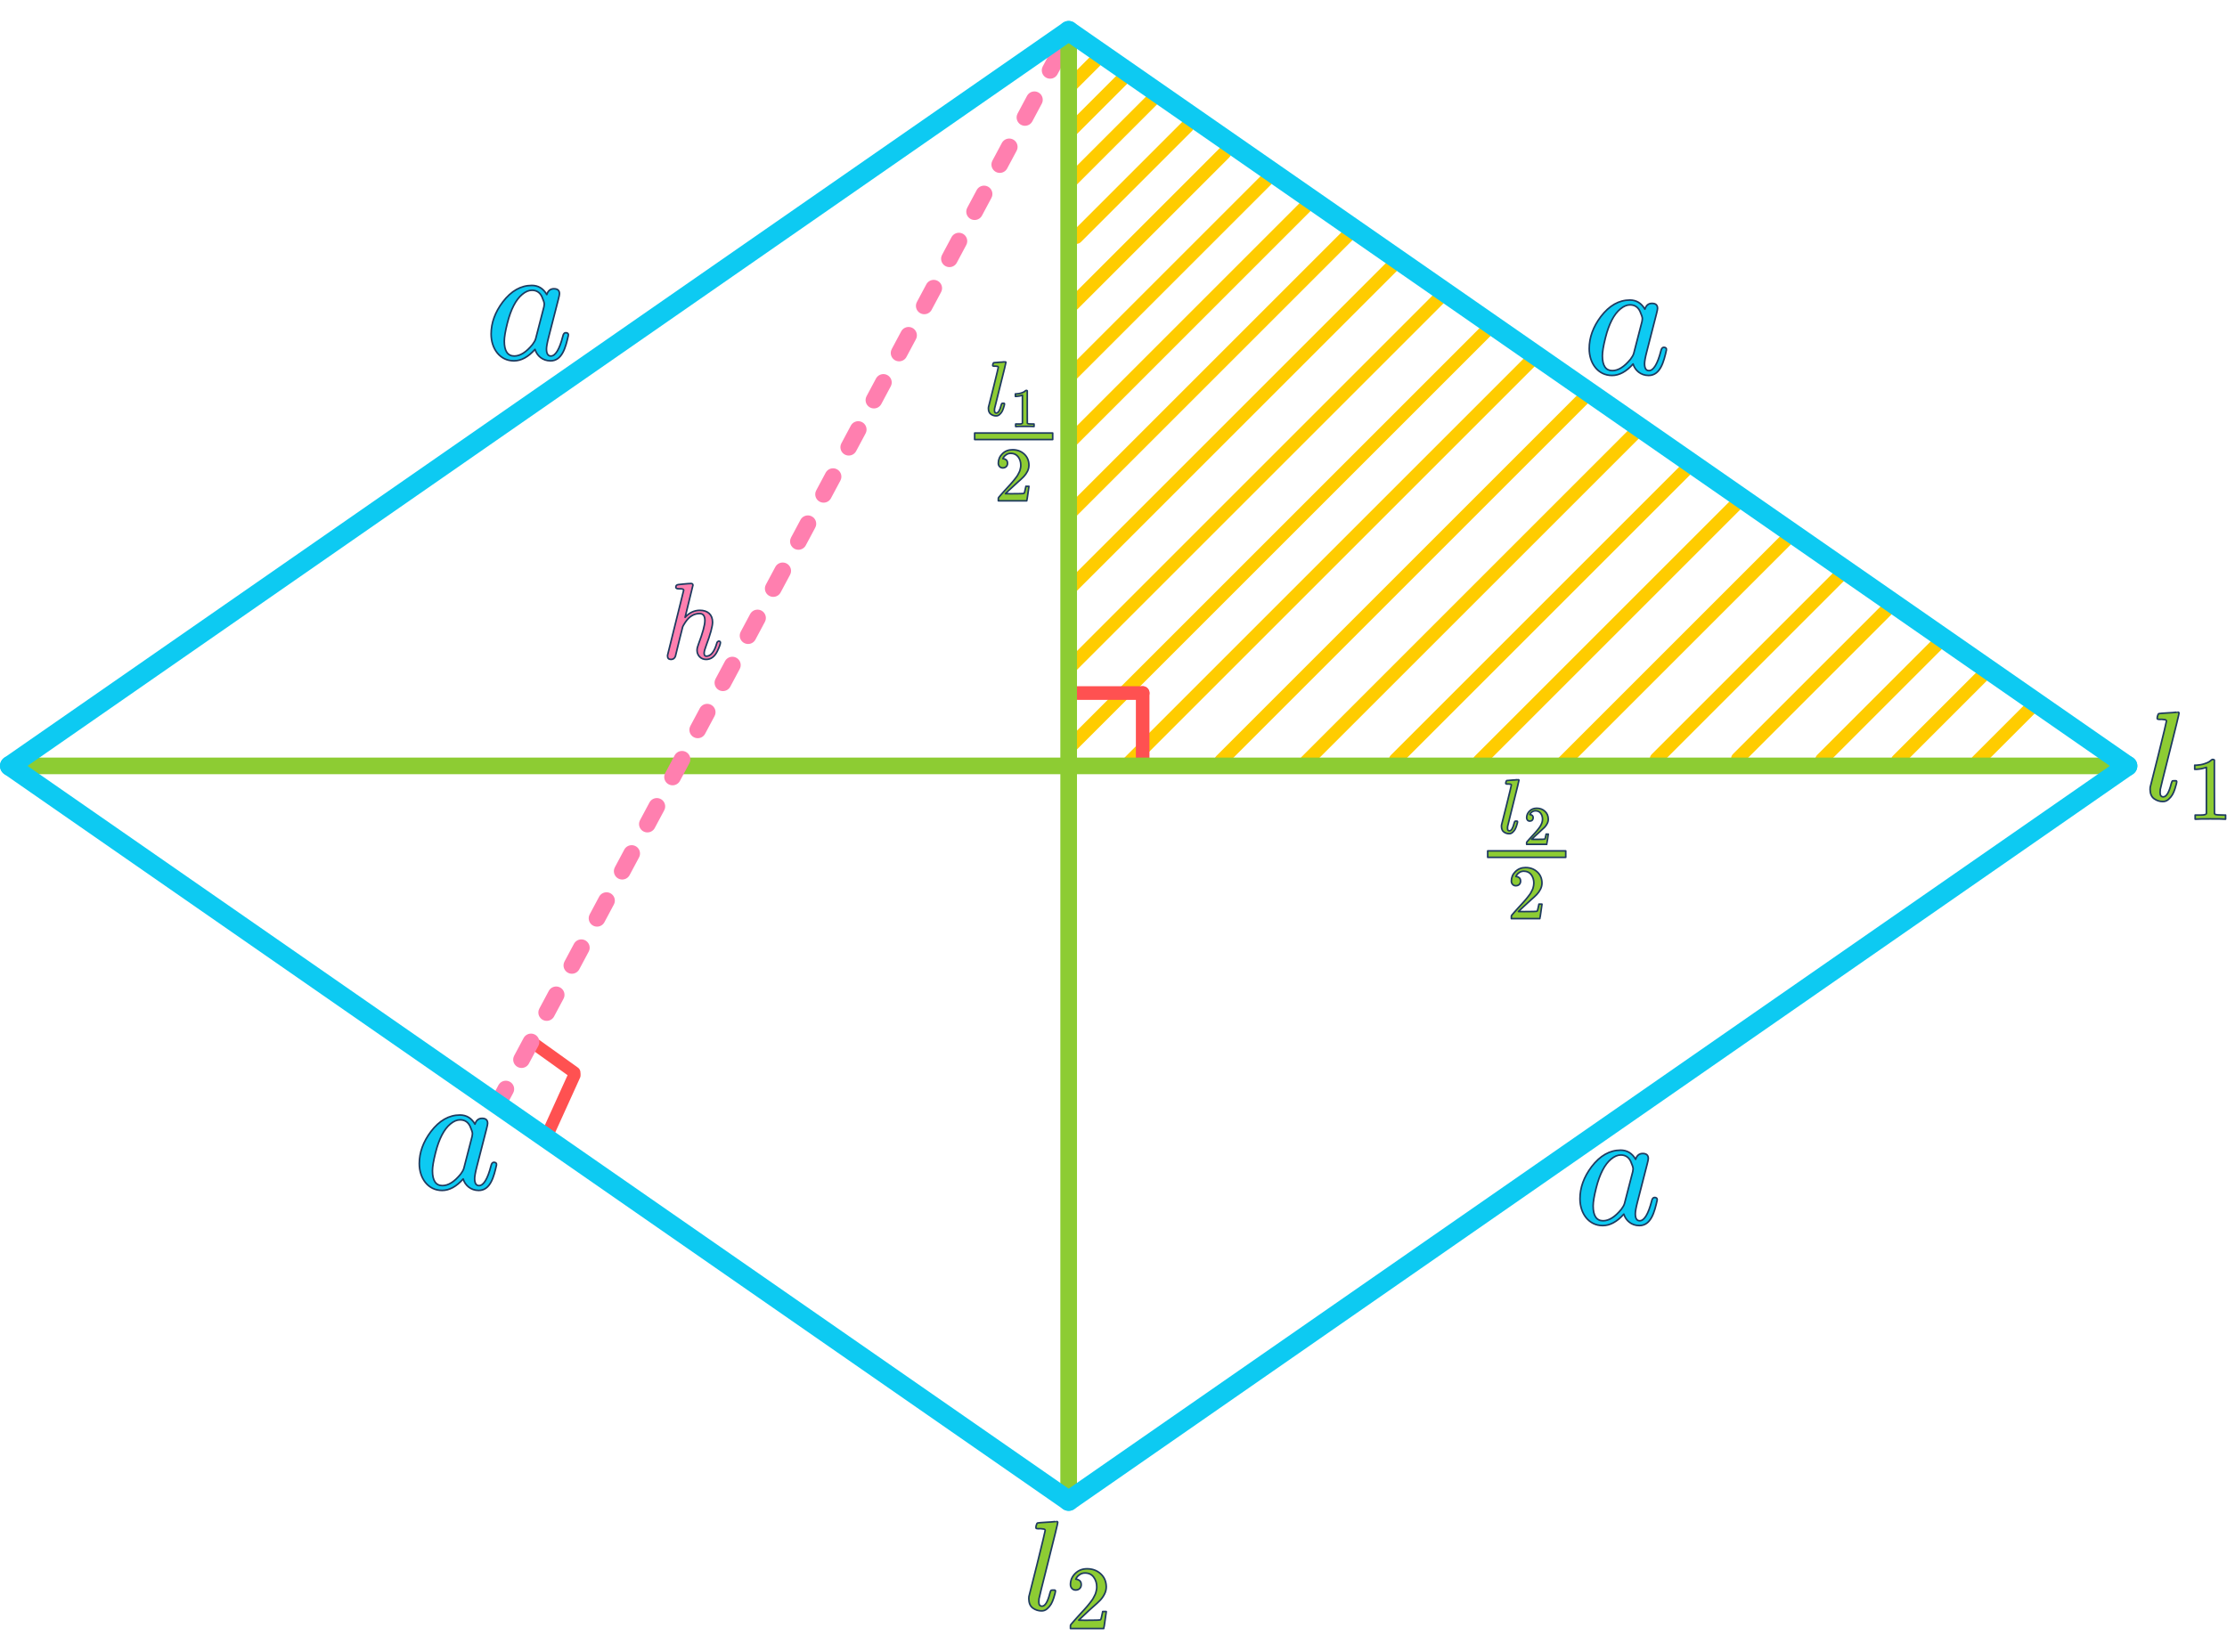
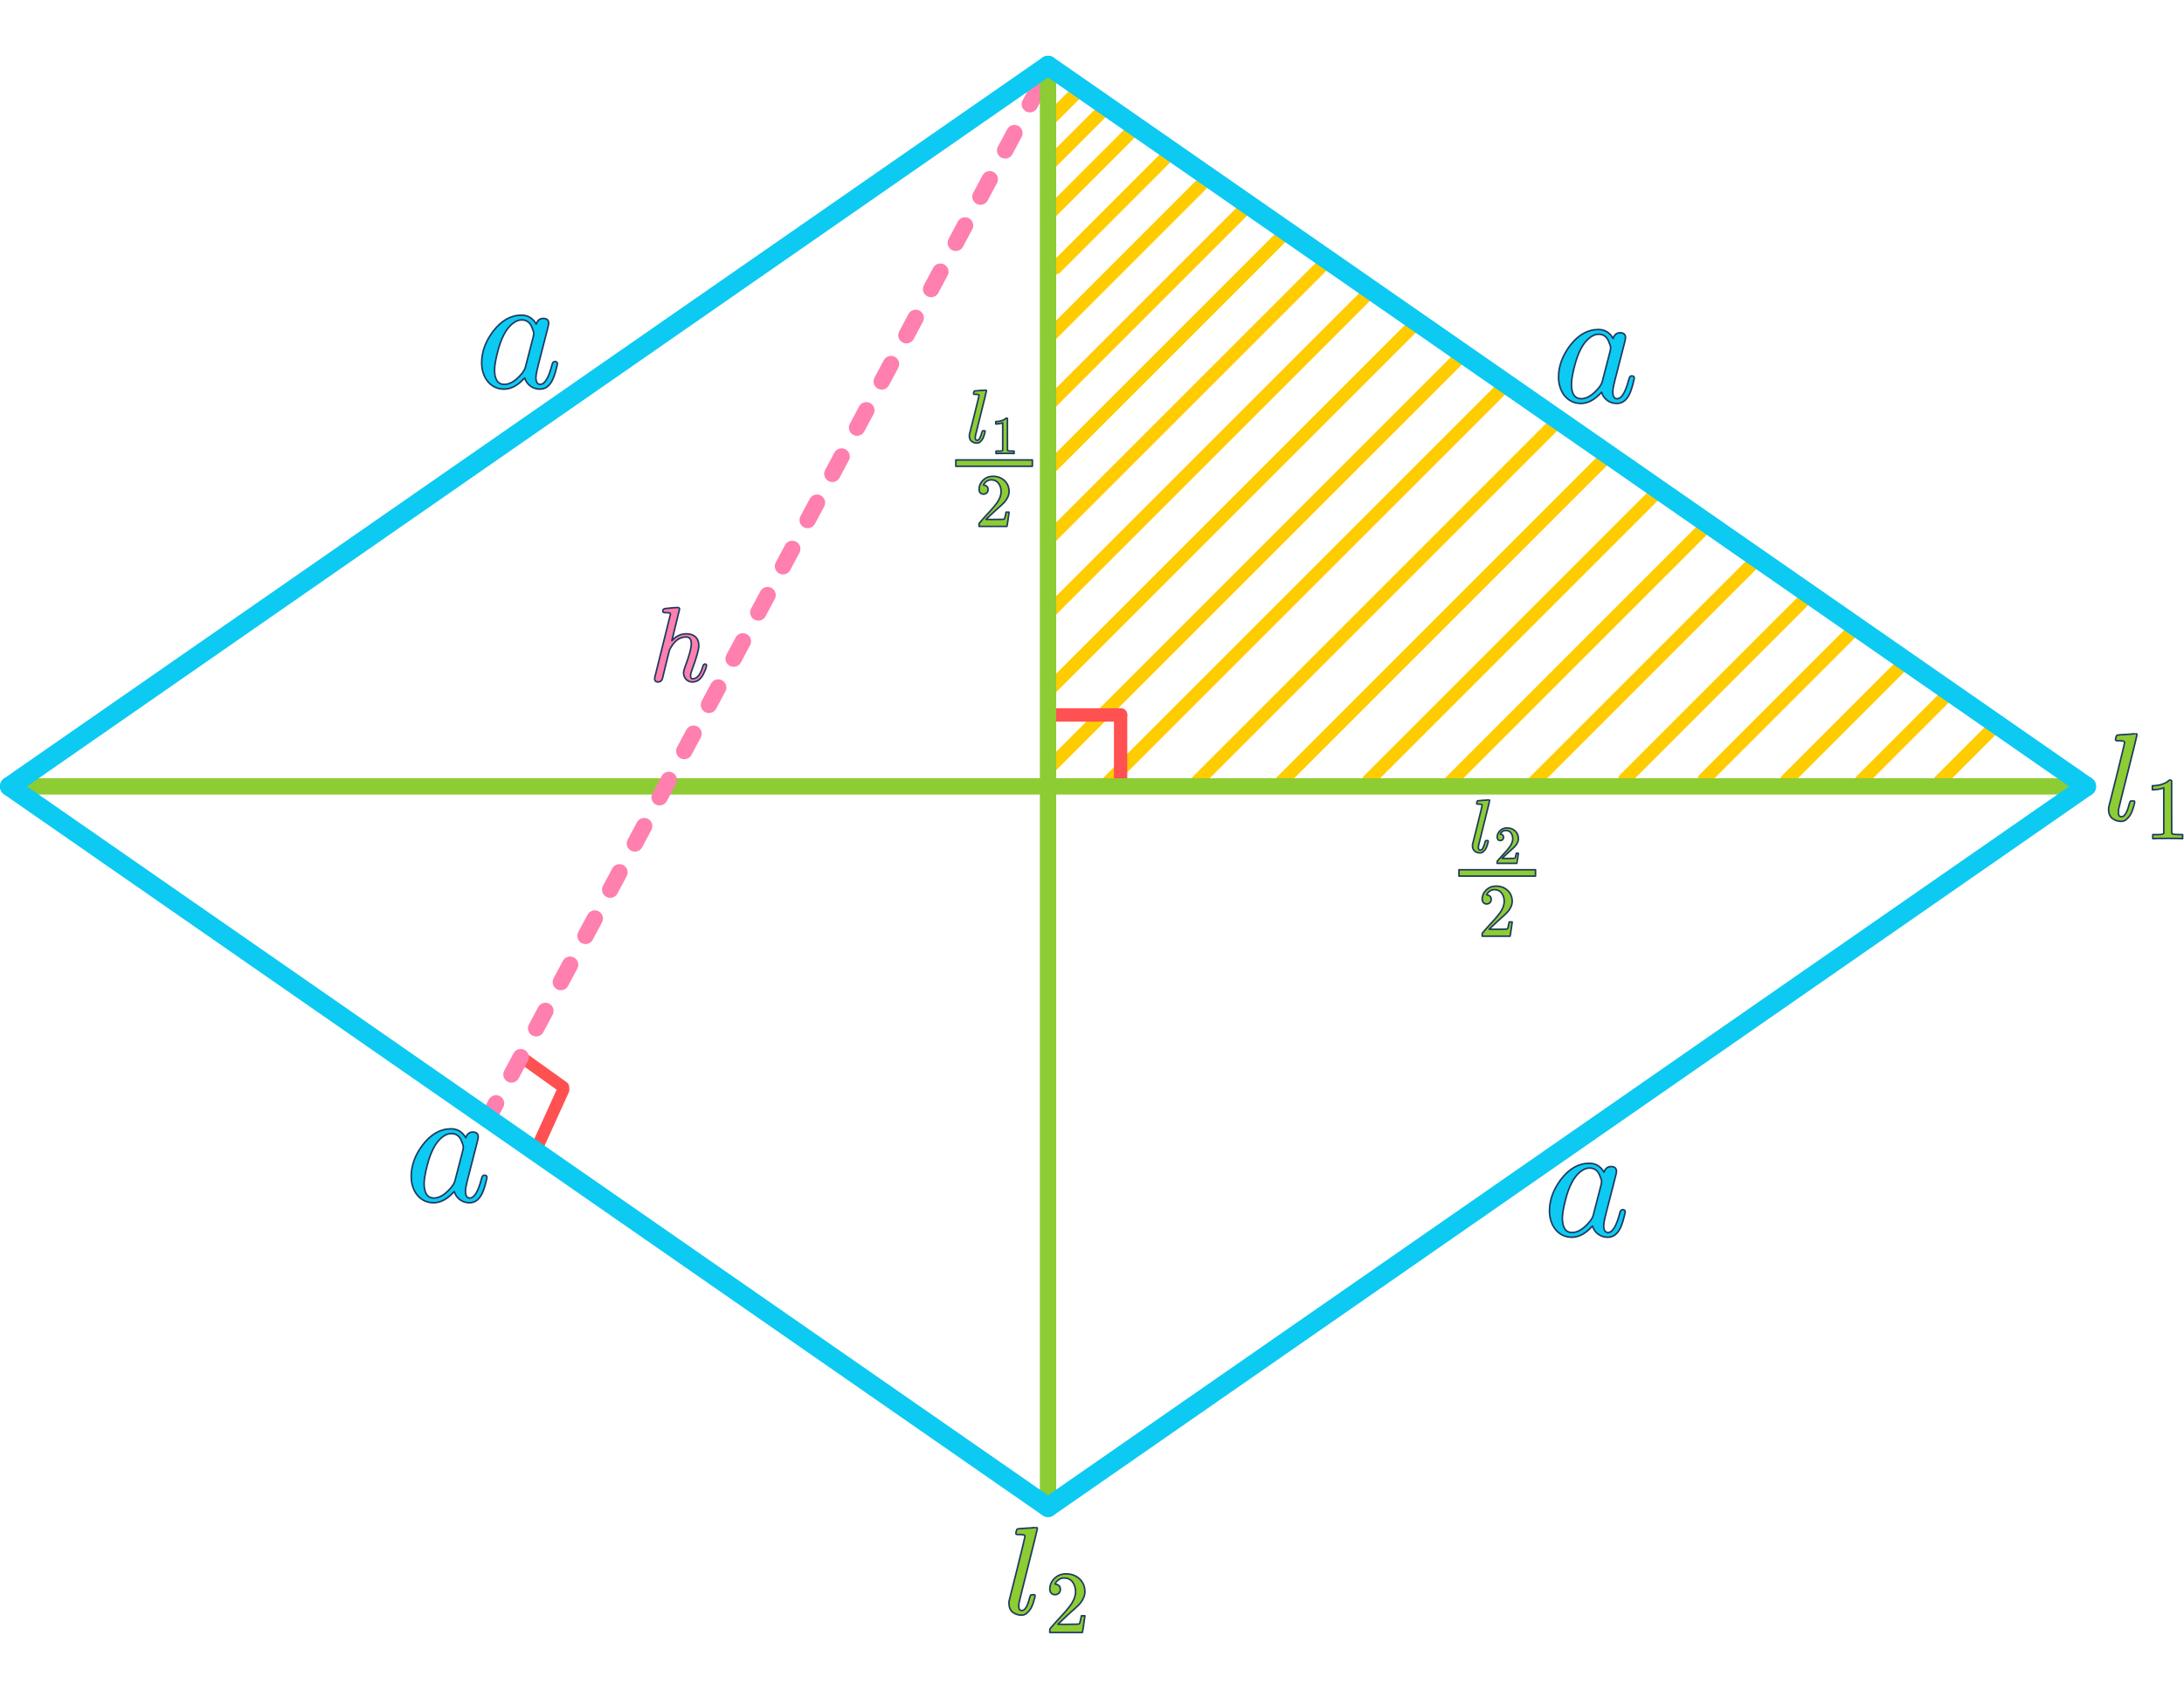
- <svg xmlns="http://www.w3.org/2000/svg" width="310" height="230" viewBox="0 0 1394 1008" version="1.1" xml:space="preserve" style="fill-rule:evenodd;clip-rule:evenodd;stroke-linejoin:round;stroke-miterlimit:2;">
+ <svg xmlns="http://www.w3.org/2000/svg" width="310" height="240" viewBox="0 0 1394 1008" version="1.1" xml:space="preserve" style="fill-rule:evenodd;clip-rule:evenodd;stroke-linejoin:round;stroke-miterlimit:2;">
  <g>
    <path id="MJX-119-NCM-I-1D44E" d="M355.8,196.645c-0,-0.938 -0.528,-1.459 -1.69,-1.459c-0.845,-0 -1.478,0.73 -1.795,2.189c-2.112,8.234 -4.647,12.403 -7.498,12.403c-1.795,-0 -2.745,-1.459 -2.745,-4.378c-0,-1.355 0.422,-3.856 1.372,-7.504l6.02,-23.451c0.528,-1.981 0.739,-3.127 0.739,-3.648c-0,-2.085 -1.162,-3.127 -3.485,-3.127c-2.218,-0 -3.696,1.25 -4.435,3.648c-2.218,-3.857 -5.386,-5.733 -9.399,-5.733c-6.864,0 -12.883,3.44 -18.163,10.319c-4.858,6.462 -7.286,13.133 -7.286,20.116c-0,9.068 5.385,16.781 14.256,16.781c4.541,-0 8.976,-2.398 13.2,-7.192c1.161,3.96 4.752,7.192 9.715,7.192c7.286,-0 9.504,-8.443 11.194,-16.156m-16.58,-23.972c0.951,2.188 1.479,3.648 1.479,4.586c-0,0.417 -0.106,0.938 -0.211,1.667l-5.175,20.012c-0.317,1.147 -1.056,2.397 -2.006,3.648c-3.907,4.795 -7.709,7.192 -11.405,7.192c-4.119,-0 -6.231,-3.127 -6.231,-9.276c0,-2.502 0.634,-6.254 1.901,-11.257c2.218,-8.859 5.386,-14.8 9.293,-18.031c2.112,-1.772 4.119,-2.606 6.125,-2.606c2.851,-0 4.963,1.355 6.23,4.065Z" style="fill:#0dcaf2;fill-rule:nonzero;stroke:#1e3a5f;stroke-width:1px;" />
  </g>
  <g>
    <path id="MJX-119-NCM-I-1D44E1" d="M310.835,716.064c-0,-0.938 -0.528,-1.459 -1.69,-1.459c-0.844,0 -1.478,0.73 -1.795,2.189c-2.112,8.234 -4.646,12.403 -7.497,12.403c-1.796,-0 -2.746,-1.459 -2.746,-4.378c-0,-1.355 0.422,-3.856 1.373,-7.504l6.019,-23.451c0.528,-1.981 0.739,-3.127 0.739,-3.648c0,-2.085 -1.161,-3.127 -3.485,-3.127c-2.217,-0 -3.696,1.251 -4.435,3.648c-2.218,-3.857 -5.386,-5.733 -9.398,-5.733c-6.864,0 -12.884,3.44 -18.164,10.319c-4.857,6.462 -7.286,13.133 -7.286,20.116c-0,9.068 5.385,16.781 14.256,16.781c4.541,-0 8.976,-2.398 13.2,-7.192c1.162,3.961 4.752,7.192 9.715,7.192c7.287,-0 9.504,-8.443 11.194,-16.156m-16.579,-23.972c0.95,2.189 1.478,3.648 1.478,4.586c0,0.417 -0.106,0.938 -0.211,1.667l-5.175,20.012c-0.316,1.147 -1.056,2.397 -2.006,3.648c-3.907,4.795 -7.709,7.192 -11.405,7.192c-4.118,-0 -6.23,-3.127 -6.23,-9.276c-0,-2.502 0.633,-6.254 1.901,-11.257c2.217,-8.859 5.385,-14.8 9.292,-18.031c2.112,-1.772 4.119,-2.606 6.125,-2.606c2.851,-0 4.963,1.355 6.231,4.065Z" style="fill:#0dcaf2;fill-rule:nonzero;stroke:#1e3a5f;stroke-width:1px;" />
  </g>
  <g>
    <path id="MJX-119-NCM-I-1D44E2" d="M1037.36,738.078c-0,-0.938 -0.528,-1.459 -1.69,-1.459c-0.845,0 -1.478,0.73 -1.795,2.189c-2.112,8.234 -4.646,12.403 -7.498,12.403c-1.795,-0 -2.745,-1.459 -2.745,-4.378c-0,-1.355 0.422,-3.856 1.373,-7.504l6.019,-23.451c0.528,-1.981 0.739,-3.127 0.739,-3.648c-0,-2.085 -1.162,-3.127 -3.485,-3.127c-2.217,-0 -3.696,1.251 -4.435,3.648c-2.218,-3.857 -5.386,-5.733 -9.399,-5.733c-6.864,0 -12.883,3.44 -18.163,10.319c-4.858,6.462 -7.286,13.133 -7.286,20.116c-0,9.068 5.385,16.781 14.256,16.781c4.541,-0 8.976,-2.398 13.2,-7.192c1.161,3.961 4.752,7.192 9.715,7.192c7.287,-0 9.504,-8.443 11.194,-16.156m-16.579,-23.972c0.95,2.189 1.478,3.648 1.478,4.586c-0,0.417 -0.106,0.938 -0.211,1.667l-5.175,20.012c-0.317,1.147 -1.056,2.398 -2.006,3.648c-3.907,4.795 -7.709,7.192 -11.405,7.192c-4.118,-0 -6.23,-3.127 -6.23,-9.276c-0,-2.502 0.633,-6.254 1.9,-11.257c2.218,-8.859 5.386,-14.8 9.293,-18.031c2.112,-1.772 4.119,-2.606 6.125,-2.606c2.851,-0 4.963,1.355 6.231,4.065Z" style="fill:#0dcaf2;fill-rule:nonzero;stroke:#1e3a5f;stroke-width:1px;" />
  </g>
  <g>
    <path id="MJX-119-NCM-I-1D44E3" d="M1043.15,205.797c0,-0.938 -0.528,-1.46 -1.69,-1.46c-0.844,0 -1.478,0.73 -1.795,2.189c-2.112,8.234 -4.646,12.403 -7.497,12.403c-1.796,0 -2.746,-1.459 -2.746,-4.377c-0,-1.355 0.422,-3.857 1.373,-7.505l6.019,-23.451c0.528,-1.98 0.739,-3.127 0.739,-3.648c0,-2.084 -1.161,-3.127 -3.485,-3.127c-2.217,0 -3.696,1.251 -4.435,3.648c-2.217,-3.856 -5.386,-5.732 -9.398,-5.732c-6.864,-0 -12.884,3.439 -18.164,10.318c-4.857,6.462 -7.286,13.133 -7.286,20.116c-0,9.068 5.386,16.781 14.256,16.781c4.541,-0 8.976,-2.397 13.2,-7.192c1.162,3.961 4.752,7.192 9.715,7.192c7.287,-0 9.504,-8.442 11.194,-16.155m-16.579,-23.973c0.95,2.189 1.478,3.648 1.478,4.586c0,0.417 -0.105,0.938 -0.211,1.668l-5.175,20.012c-0.316,1.146 -1.056,2.397 -2.006,3.648c-3.907,4.794 -7.709,7.191 -11.405,7.191c-4.118,0 -6.23,-3.126 -6.23,-9.276c-0,-2.501 0.633,-6.254 1.901,-11.257c2.217,-8.859 5.385,-14.8 9.292,-18.031c2.112,-1.772 4.119,-2.606 6.125,-2.606c2.851,0 4.964,1.355 6.231,4.065Z" style="fill:#0dcaf2;fill-rule:nonzero;stroke:#1e3a5f;stroke-width:1px;" />
  </g>
  <g>
    <g>
      <path id="MJX-25-NCM-I-210E" d="M448.657,389.706c-1.551,5.326 -3.708,8.023 -6.54,8.023c-0.877,0 -1.349,-0.606 -1.349,-1.887c0,-1.012 0.405,-2.562 1.214,-4.653c2.697,-7.214 4.045,-12.135 4.045,-14.765c0,-4.787 -3.101,-7.416 -7.888,-7.416c-3.573,-0 -6.675,1.483 -9.304,4.382l4.922,-20.159c-0.135,-0.606 -0.27,-1.011 -1.146,-1.011c-2.225,0 -7.147,0.607 -8.024,0.674c-1.011,0.135 -1.55,0.607 -1.55,1.618c-0,0.675 0.606,1.012 1.82,1.012c1.416,-0 2.967,-0.068 3.101,0.876l-9.843,39.711c-0.202,0.742 -0.27,1.214 -0.27,1.483c0,1.416 0.742,2.158 2.158,2.158c1.348,-0 2.292,-0.674 2.764,-1.955l2.697,-11.057c0.809,-3.304 1.416,-5.799 1.888,-7.484c0.202,-0.472 0.741,-1.416 1.618,-2.764c2.427,-3.641 5.393,-5.461 8.967,-5.461c2.225,-0 3.303,1.483 3.303,4.382c0,2.764 -1.348,7.686 -4.045,14.833c-0.607,1.55 -0.876,2.764 -0.876,3.775c-0,3.236 2.427,5.731 5.663,5.731c2.967,-0 5.326,-1.686 7.012,-5.124c1.281,-2.697 1.955,-4.517 1.955,-5.394c0,-0.607 -0.337,-0.944 -1.079,-0.944c-0.202,0 -1.213,0.607 -1.213,1.416Z" style="fill:#ff7faf;fill-rule:nonzero;stroke:#1e3a5f;stroke-width:1px;" />
    </g>
  </g>
  <path d="M341.627,699.547l17.886,-39.421" style="fill:none;stroke:#ff5151;stroke-width:7.78px;stroke-linecap:round;stroke-miterlimit:1.5;" />
  <path d="M359.513,658.402l-27.103,-19.425" style="fill:none;stroke:#ff5151;stroke-width:7.63px;stroke-linecap:round;stroke-miterlimit:1.5;" />
  <g>
    <g>
      <g>
        <g>
          <path id="MJX-45-TEX-I-1D459" d="M943.637,505.502c-0,1.056 0.398,1.584 1.199,1.584c1.185,-0 2.192,-1.681 3.025,-5.041c0.192,-0.64 0.352,-0.976 0.48,-1.009c0.064,-0.031 0.224,-0.048 0.479,-0.048l0.77,-0c0.095,-0 0.176,0.032 0.239,0.096c0.064,0.064 0.096,0.176 0.096,0.337c-0.032,0.191 -0.08,0.448 -0.144,0.767c-0.064,0.321 -0.24,0.928 -0.528,1.825c-0.288,0.896 -0.608,1.648 -0.96,2.257c-0.352,0.607 -0.849,1.2 -1.489,1.776c-0.64,0.575 -1.375,0.848 -2.208,0.816c-1.152,0 -2.224,-0.352 -3.216,-1.057c-0.993,-0.704 -1.505,-1.887 -1.537,-3.552c0,-0.384 0.016,-0.656 0.049,-0.816l3.12,-12.386c2.017,-8.162 3.024,-12.37 3.024,-12.627c0,-0.096 -0.015,-0.176 -0.048,-0.24c-0.031,-0.063 -0.095,-0.127 -0.192,-0.191c-0.096,-0.064 -0.176,-0.097 -0.239,-0.097c-0.064,0 -0.193,-0.015 -0.385,-0.048c-0.192,-0.031 -0.319,-0.048 -0.385,-0.048c-0.063,-0 -0.207,-0.016 -0.431,-0.048c-0.224,-0.032 -0.385,-0.032 -0.48,-0l-0.624,-0c-0.097,-0 -0.224,-0.016 -0.385,-0.047c-0.16,-0.033 -0.255,-0.081 -0.288,-0.145c-0.031,-0.064 -0.048,-0.16 -0.048,-0.288c0,-0.064 0.033,-0.288 0.097,-0.671c0.16,-0.609 0.336,-0.945 0.527,-1.009c0.193,-0.064 1.344,-0.161 3.457,-0.288c0.48,-0.032 1.025,-0.064 1.632,-0.097c0.609,-0.031 1.089,-0.079 1.441,-0.143c0.352,-0.064 0.528,-0.08 0.528,-0.048c0.384,-0 0.576,0.127 0.576,0.384c-0,0.352 -1.168,5.153 -3.504,14.403c-2.337,9.249 -3.538,14.098 -3.602,14.547l0,0.383c0,0.193 -0.015,0.352 -0.046,0.481l-0,0.288Z" style="fill:#8dcc33;fill-rule:nonzero;stroke:#1e3a5f;stroke-width:1px;" />
        </g>
        <g>
          <path id="MJX-45-TEX-N-32" d="M957.609,500.974c-0.61,-0 -1.097,-0.203 -1.459,-0.611c-0.362,-0.407 -0.543,-0.905 -0.543,-1.494c-0,-1.606 0.6,-2.998 1.799,-4.175c1.199,-1.176 2.692,-1.764 4.48,-1.764c2.059,0 3.779,0.633 5.16,1.9c1.379,1.268 2.082,2.908 2.104,4.922c0,0.973 -0.227,1.901 -0.679,2.783c-0.453,0.882 -0.995,1.651 -1.63,2.308c-0.632,0.656 -1.538,1.493 -2.714,2.512c-0.815,0.701 -1.947,1.743 -3.395,3.122l-2.002,1.902l2.578,0.034c3.554,-0 5.443,-0.057 5.67,-0.17c0.157,-0.046 0.43,-1.052 0.814,-3.022l0,-0.1l1.358,-0l0,0.1c-0.022,0.068 -0.17,1.099 -0.441,3.09c-0.272,1.991 -0.441,3.032 -0.509,3.122l-0,0.102l-12.593,-0l-0,-1.052c-0,-0.159 0.068,-0.329 0.204,-0.509c0.135,-0.182 0.475,-0.578 1.017,-1.188c0.657,-0.725 1.222,-1.358 1.698,-1.901c0.204,-0.226 0.589,-0.645 1.153,-1.256c0.567,-0.611 0.951,-1.029 1.155,-1.256c0.203,-0.226 0.531,-0.599 0.984,-1.12c0.453,-0.521 0.769,-0.905 0.951,-1.154c0.18,-0.249 0.441,-0.589 0.78,-1.019c0.339,-0.43 0.578,-0.791 0.713,-1.085c0.136,-0.294 0.306,-0.623 0.509,-0.985c0.204,-0.362 0.351,-0.724 0.441,-1.086c0.091,-0.361 0.171,-0.701 0.237,-1.019c0.068,-0.316 0.103,-0.689 0.103,-1.119c-0,-1.426 -0.385,-2.66 -1.154,-3.7c-0.769,-1.041 -1.868,-1.561 -3.292,-1.561c-0.747,0 -1.404,0.192 -1.969,0.576c-0.566,0.385 -0.962,0.76 -1.188,1.121c-0.227,0.362 -0.34,0.577 -0.34,0.645c-0,0.022 0.057,0.034 0.17,0.034c0.407,-0 0.826,0.159 1.256,0.475c0.43,0.317 0.644,0.837 0.644,1.561c0,0.566 -0.18,1.042 -0.542,1.426c-0.362,0.385 -0.871,0.588 -1.528,0.611Z" style="fill:#8dcc33;fill-rule:nonzero;stroke:#1e3a5f;stroke-width:1px;" />
        </g>
      </g>
      <g>
        <path id="MJX-45-TEX-N-321" d="M948.881,541.457c-0.864,0 -1.552,-0.288 -2.064,-0.864c-0.513,-0.576 -0.768,-1.28 -0.768,-2.113c-0,-2.272 0.847,-4.24 2.544,-5.905c1.696,-1.663 3.809,-2.496 6.337,-2.496c2.913,0 5.345,0.897 7.298,2.689c1.951,1.793 2.945,4.113 2.976,6.961c-0,1.376 -0.319,2.689 -0.961,3.936c-0.64,1.249 -1.408,2.338 -2.303,3.266c-0.897,0.928 -2.177,2.111 -3.842,3.552c-1.152,0.992 -2.751,2.465 -4.8,4.417l-2.833,2.688l3.649,0.048c5.025,0 7.697,-0.081 8.018,-0.239c0.224,-0.064 0.607,-1.489 1.152,-4.273l-0,-0.145l1.92,-0l-0,0.145c-0.031,0.095 -0.24,1.552 -0.625,4.368c-0.383,2.817 -0.623,4.29 -0.719,4.417l-0,0.144l-17.811,-0l-0,-1.488c-0,-0.224 0.095,-0.465 0.288,-0.721c0.192,-0.255 0.671,-0.816 1.44,-1.68c0.929,-1.024 1.729,-1.92 2.4,-2.689c0.288,-0.319 0.833,-0.911 1.632,-1.775c0.8,-0.864 1.345,-1.456 1.633,-1.777c0.289,-0.321 0.753,-0.848 1.393,-1.584c0.64,-0.736 1.088,-1.281 1.343,-1.633c0.256,-0.352 0.625,-0.832 1.104,-1.44c0.48,-0.608 0.816,-1.12 1.009,-1.536c0.192,-0.416 0.432,-0.88 0.72,-1.392c0.288,-0.512 0.497,-1.024 0.624,-1.537c0.128,-0.512 0.24,-0.992 0.337,-1.44c0.095,-0.447 0.143,-0.976 0.143,-1.584c-0,-2.016 -0.544,-3.76 -1.632,-5.233c-1.088,-1.472 -2.641,-2.209 -4.657,-2.209c-1.056,0 -1.984,0.273 -2.785,0.816c-0.8,0.545 -1.359,1.073 -1.68,1.586c-0.321,0.512 -0.48,0.816 -0.48,0.911c0,0.032 0.08,0.048 0.24,0.048c0.576,-0 1.168,0.224 1.777,0.672c0.607,0.449 0.911,1.184 0.911,2.209c0,0.8 -0.255,1.473 -0.768,2.016c-0.512,0.544 -1.231,0.832 -2.16,0.864Z" style="fill:#8dcc33;fill-rule:nonzero;stroke:#1e3a5f;stroke-width:1px;" />
      </g>
      <rect x="931.228" y="519.613" width="48.851" height="4.074" style="fill:#8dcc33;stroke:#1e3a5f;stroke-width:1px;" />
    </g>
  </g>
  <g>
    <g>
      <g>
        <path id="MJX-45-TEX-I-1D4591" d="M1352.13,483.171c0,1.747 0.663,2.619 1.986,2.619c1.959,0 3.627,-2.779 5.004,-8.337c0.317,-1.06 0.582,-1.615 0.794,-1.668c0.105,-0.052 0.369,-0.079 0.793,-0.079l1.271,0c0.159,0 0.291,0.053 0.397,0.158c0.106,0.107 0.158,0.291 0.158,0.557c-0.052,0.318 -0.131,0.741 -0.238,1.271c-0.105,0.529 -0.396,1.535 -0.873,3.017c-0.476,1.482 -1.006,2.726 -1.589,3.732c-0.582,1.006 -1.402,1.985 -2.46,2.939c-1.06,0.953 -2.278,1.403 -3.653,1.349c-1.907,-0 -3.68,-0.582 -5.322,-1.747c-1.64,-1.164 -2.488,-3.123 -2.541,-5.877c0,-0.634 0.027,-1.085 0.079,-1.349l5.162,-20.488c3.336,-13.501 5.003,-20.462 5.003,-20.885c-0,-0.159 -0.026,-0.292 -0.079,-0.398c-0.053,-0.105 -0.159,-0.212 -0.317,-0.317c-0.16,-0.107 -0.291,-0.159 -0.398,-0.159c-0.105,-0 -0.317,-0.026 -0.634,-0.079c-0.319,-0.054 -0.531,-0.081 -0.636,-0.081c-0.105,0 -0.344,-0.026 -0.715,-0.078c-0.37,-0.053 -0.635,-0.053 -0.794,-0l-1.032,-0c-0.159,-0 -0.371,-0.027 -0.636,-0.079c-0.265,-0.053 -0.424,-0.133 -0.477,-0.239c-0.052,-0.106 -0.078,-0.264 -0.078,-0.476c-0,-0.107 0.052,-0.477 0.159,-1.113c0.265,-1.006 0.555,-1.561 0.873,-1.666c0.317,-0.107 2.223,-0.265 5.717,-0.477c0.794,-0.054 1.694,-0.107 2.7,-0.159c1.006,-0.053 1.8,-0.133 2.383,-0.239c0.582,-0.105 0.873,-0.131 0.873,-0.078c0.636,-0 0.953,0.212 0.953,0.634c-0,0.583 -1.933,8.524 -5.796,23.824c-3.866,15.3 -5.851,23.32 -5.956,24.061l-0,0.636c-0,0.318 -0.026,0.582 -0.081,0.794l0,0.477Z" style="fill:#8dcc33;fill-rule:nonzero;stroke:#1e3a5f;stroke-width:1px;" />
      </g>
      <g>
        <path id="MJX-45-TEX-N-31" d="M1381.1,467.317l-0.731,0.28c-0.524,0.187 -1.272,0.374 -2.245,0.562c-0.973,0.187 -2.059,0.318 -3.257,0.393l-1.066,-0l-0,-2.583l1.066,0c1.759,-0.074 3.387,-0.356 4.885,-0.842c1.496,-0.487 2.545,-0.936 3.144,-1.347c0.599,-0.412 1.122,-0.824 1.572,-1.235c0.074,-0.113 0.299,-0.169 0.673,-0.169c0.338,0 0.655,0.112 0.955,0.336l-0,16.787l0.056,16.844c0.263,0.262 0.487,0.43 0.674,0.505c0.188,0.076 0.636,0.15 1.346,0.224c0.712,0.076 1.873,0.113 3.482,0.113l1.459,0l0,2.583l-0.617,-0c-0.786,-0.113 -3.762,-0.169 -8.927,-0.169c-5.091,-0 -8.029,0.056 -8.813,0.169l-0.675,-0l-0,-2.583l3.593,0c0.599,0 1.067,-0.018 1.403,-0.056c0.338,-0.038 0.638,-0.094 0.899,-0.168c0.262,-0.076 0.412,-0.113 0.449,-0.113c0.037,-0 0.15,-0.093 0.337,-0.28c0.188,-0.188 0.299,-0.263 0.338,-0.225l-0,-29.026Z" style="fill:#8dcc33;fill-rule:nonzero;stroke:#1e3a5f;stroke-width:1px;" />
      </g>
    </g>
  </g>
  <g>
    <g>
      <g>
        <path id="MJX-45-TEX-I-1D4592" d="M650.263,989.916c0,1.747 0.663,2.621 1.986,2.621c1.959,0 3.627,-2.779 5.002,-8.338c0.319,-1.059 0.584,-1.614 0.796,-1.669c0.105,-0.052 0.369,-0.078 0.793,-0.078l1.271,-0c0.159,-0 0.291,0.052 0.397,0.159c0.106,0.105 0.158,0.291 0.158,0.555c-0.052,0.318 -0.131,0.742 -0.238,1.271c-0.105,0.529 -0.396,1.535 -0.873,3.017c-0.476,1.482 -1.006,2.727 -1.589,3.732c-0.582,1.006 -1.402,1.986 -2.462,2.939c-1.058,0.953 -2.276,1.403 -3.651,1.351c-1.907,-0 -3.68,-0.584 -5.322,-1.747c-1.641,-1.166 -2.488,-3.125 -2.54,-5.877c-0,-0.636 0.026,-1.086 0.078,-1.351l5.162,-20.488c3.336,-13.499 5.003,-20.461 5.003,-20.885c-0,-0.159 -0.026,-0.291 -0.079,-0.397c-0.053,-0.106 -0.159,-0.212 -0.317,-0.318c-0.16,-0.105 -0.293,-0.159 -0.398,-0.159c-0.105,-0 -0.317,-0.026 -0.636,-0.079c-0.317,-0.053 -0.529,-0.079 -0.634,-0.079c-0.107,0 -0.344,-0.026 -0.715,-0.08c-0.37,-0.053 -0.636,-0.053 -0.794,-0l-1.032,-0c-0.159,-0 -0.371,-0.027 -0.636,-0.079c-0.264,-0.053 -0.424,-0.132 -0.476,-0.239c-0.053,-0.105 -0.079,-0.264 -0.079,-0.476c-0,-0.105 0.052,-0.477 0.157,-1.111c0.267,-1.006 0.557,-1.563 0.875,-1.668c0.317,-0.107 2.223,-0.265 5.717,-0.477c0.794,-0.052 1.694,-0.105 2.7,-0.159c1.006,-0.053 1.8,-0.132 2.383,-0.238c0.582,-0.106 0.873,-0.132 0.873,-0.079c0.636,-0 0.953,0.212 0.953,0.636c-0,0.581 -1.933,8.522 -5.796,23.822c-3.866,15.301 -5.851,23.32 -5.956,24.062l-0,0.636c-0,0.317 -0.028,0.581 -0.081,0.793l0,0.477Z" style="fill:#8dcc33;fill-rule:nonzero;stroke:#1e3a5f;stroke-width:1px;" />
      </g>
      <g>
        <path id="MJX-45-TEX-N-322" d="M673.378,982.427c-1.011,-0 -1.815,-0.336 -2.414,-1.011c-0.599,-0.673 -0.899,-1.496 -0.899,-2.469c-0,-2.658 0.992,-4.959 2.975,-6.906c1.984,-1.946 4.455,-2.92 7.412,-2.92c3.406,0 6.25,1.048 8.534,3.144c2.284,2.097 3.442,4.81 3.481,8.141c0,1.609 -0.374,3.144 -1.123,4.603c-0.749,1.461 -1.647,2.733 -2.696,3.819c-1.047,1.085 -2.545,2.47 -4.49,4.155c-1.348,1.16 -3.22,2.881 -5.615,5.165l-3.313,3.144l4.267,0.056c5.877,-0 9.003,-0.093 9.376,-0.28c0.263,-0.076 0.711,-1.741 1.347,-4.998l0,-0.167l2.247,-0l0,0.167c-0.039,0.113 -0.281,1.816 -0.73,5.109c-0.449,3.294 -0.731,5.016 -0.842,5.167l0,0.167l-20.83,-0l-0,-1.74c-0,-0.263 0.113,-0.543 0.337,-0.843c0.224,-0.298 0.786,-0.955 1.684,-1.965c1.086,-1.198 2.022,-2.245 2.808,-3.144c0.336,-0.373 0.973,-1.066 1.908,-2.077c0.936,-1.01 1.572,-1.703 1.909,-2.078c0.338,-0.374 0.879,-0.992 1.628,-1.852c0.749,-0.86 1.274,-1.498 1.572,-1.909c0.3,-0.412 0.731,-0.974 1.292,-1.684c0.562,-0.712 0.955,-1.31 1.179,-1.796c0.225,-0.488 0.505,-1.029 0.842,-1.63c0.337,-0.598 0.58,-1.197 0.73,-1.796c0.149,-0.599 0.28,-1.159 0.393,-1.684c0.112,-0.524 0.169,-1.142 0.169,-1.853c0,-2.357 -0.637,-4.398 -1.909,-6.12c-1.274,-1.721 -3.089,-2.583 -5.447,-2.583c-1.235,0 -2.319,0.319 -3.256,0.955c-0.936,0.636 -1.59,1.255 -1.965,1.854c-0.374,0.599 -0.561,0.953 -0.561,1.066c-0,0.037 0.092,0.056 0.28,0.056c0.674,-0 1.366,0.263 2.078,0.786c0.712,0.524 1.066,1.385 1.066,2.582c-0,0.936 -0.299,1.722 -0.898,2.358c-0.598,0.638 -1.442,0.974 -2.526,1.011Z" style="fill:#8dcc33;fill-rule:nonzero;stroke:#1e3a5f;stroke-width:1px;" />
      </g>
    </g>
  </g>
  <path d="M682.731,22.072c1.626,-1.626 4.266,-1.626 5.892,-0c1.626,1.626 1.626,4.266 0,5.892l-14.739,14.74c-1.626,1.626 -4.266,1.626 -5.892,-0c-1.627,-1.626 -1.627,-4.267 -0,-5.893l14.739,-14.739Z" style="fill:#fc0;" />
  <path d="M699.396,33.714c1.626,-1.627 4.267,-1.627 5.893,-0c1.626,1.626 1.626,4.266 -0,5.892l-32.935,32.935c-1.626,1.626 -4.266,1.626 -5.893,0c-1.626,-1.626 -1.626,-4.266 0,-5.892l32.935,-32.935Z" style="fill:#fc0;" />
  <path d="M719.339,45.376c1.626,-1.626 4.267,-1.626 5.893,0c1.626,1.627 1.626,4.267 -0,5.893l-51.991,51.991c-1.626,1.626 -4.267,1.626 -5.893,0c-1.626,-1.626 -1.626,-4.266 0,-5.892l51.991,-51.992Z" style="fill:#fc0;" />
  <path d="M740.251,62.98c1.626,-1.626 4.266,-1.626 5.892,-0c1.626,1.626 1.626,4.266 0,5.892l-69.502,69.502c-1.626,1.626 -4.266,1.626 -5.892,-0c-1.626,-1.626 -1.626,-4.267 -0,-5.893l69.502,-69.501Z" style="fill:#fc0;" />
  <path d="M763.599,79.525c1.626,-1.626 4.267,-1.626 5.893,0c1.626,1.626 1.626,4.267 -0,5.893l-94.909,94.909c-1.626,1.626 -4.266,1.626 -5.892,-0c-1.626,-1.626 -1.626,-4.267 -0,-5.893l94.908,-94.909Z" style="fill:#fc0;" />
  <path d="M789.787,96.474c1.626,-1.626 4.266,-1.626 5.892,0c1.626,1.626 1.626,4.267 0,5.893l-122.121,122.121c-1.626,1.626 -4.267,1.626 -5.893,0c-1.626,-1.626 -1.626,-4.266 0,-5.892l122.122,-122.122Z" style="fill:#fc0;" />
  <path d="M815.449,112.104c1.626,-1.626 4.266,-1.626 5.892,-0c1.626,1.626 1.626,4.266 0,5.892l-147.23,147.231c-1.626,1.626 -4.267,1.626 -5.893,-0c-1.626,-1.626 -1.626,-4.267 0,-5.893l147.231,-147.23Z" style="fill:#fc0;" />
  <path d="M840.188,131.845c1.627,-1.626 4.267,-1.626 5.893,0c1.626,1.626 1.626,4.267 -0,5.893l-171.856,171.856c-1.626,1.626 -4.267,1.626 -5.893,-0c-1.626,-1.626 -1.626,-4.266 0,-5.893l171.856,-171.856Z" style="fill:#fc0;" />
  <path d="M871.473,147.622c1.626,-1.626 4.267,-1.626 5.893,-0c1.626,1.626 1.626,4.266 -0,5.892l-205.135,205.135c-1.626,1.626 -4.266,1.626 -5.892,-0c-1.626,-1.626 -1.626,-4.267 -0,-5.893l205.134,-205.134Z" style="fill:#fc0;" />
  <path d="M898.723,169.87c1.626,-1.626 4.266,-1.626 5.892,-0c1.626,1.626 1.626,4.266 0,5.892l-231.726,231.727c-1.626,1.626 -4.266,1.626 -5.893,-0c-1.626,-1.627 -1.626,-4.267 0,-5.893l231.727,-231.726Z" style="fill:#fc0;" />
  <path d="M928.795,189.645c1.626,-1.627 4.266,-1.627 5.892,-0c1.626,1.626 1.626,4.266 0,5.892l-262.908,262.908c-1.626,1.626 -4.266,1.626 -5.892,0c-1.626,-1.626 -1.626,-4.266 -0,-5.892l262.908,-262.908Z" style="fill:#fc0;" />
  <path d="M956.985,208.14c1.626,-1.626 4.266,-1.626 5.892,0c1.627,1.627 1.627,4.267 0,5.893l-253.389,253.39c-1.626,1.626 -4.267,1.626 -5.893,-0c-1.626,-1.626 -1.626,-4.267 0,-5.893l253.39,-253.39Z" style="fill:#fc0;" />
  <path d="M988.395,233.17c1.626,-1.626 4.266,-1.626 5.892,0c1.626,1.626 1.626,4.267 0,5.893l-227.081,227.081c-1.626,1.626 -4.266,1.626 -5.893,0c-1.626,-1.626 -1.626,-4.266 0,-5.893l227.082,-227.081Z" style="fill:#fc0;" />
  <path d="M1019.92,255.569c1.626,-1.626 4.267,-1.626 5.893,0c1.626,1.626 1.626,4.267 -0,5.893l-205.168,205.167c-1.626,1.626 -4.266,1.626 -5.892,0c-1.627,-1.626 -1.627,-4.266 -0,-5.892l205.167,-205.168Z" style="fill:#fc0;" />
  <path d="M1052.99,277.31c1.626,-1.626 4.267,-1.626 5.893,-0c1.626,1.626 1.626,4.266 -0,5.893l-182.376,182.375c-1.626,1.626 -4.266,1.626 -5.892,0c-1.626,-1.626 -1.626,-4.266 -0,-5.892l182.375,-182.376Z" style="fill:#fc0;" />
  <path d="M1084.18,299.286c1.627,-1.626 4.267,-1.626 5.893,0c1.626,1.626 1.626,4.266 0,5.893l-161.147,161.147c-1.626,1.626 -4.267,1.626 -5.893,-0c-1.626,-1.626 -1.626,-4.267 0,-5.893l161.147,-161.147Z" style="fill:#fc0;" />
  <path d="M1115.48,321.486c1.626,-1.626 4.267,-1.626 5.893,0c1.626,1.626 1.626,4.267 -0,5.893l-140.072,140.071c-1.626,1.627 -4.266,1.627 -5.892,0c-1.627,-1.626 -1.627,-4.266 -0,-5.892l140.071,-140.072Z" style="fill:#fc0;" />
  <path d="M1150.57,342.47c1.626,-1.626 4.266,-1.626 5.892,0c1.626,1.626 1.626,4.267 0,5.893l-116.64,116.64c-1.626,1.626 -4.267,1.626 -5.893,-0c-1.626,-1.626 -1.626,-4.266 0,-5.893l116.641,-116.64Z" style="fill:#fc0;" />
  <path d="M1180.38,363.386c1.626,-1.626 4.266,-1.626 5.892,0c1.626,1.627 1.626,4.267 0,5.893l-95.587,95.587c-1.626,1.626 -4.267,1.626 -5.893,0c-1.626,-1.626 -1.626,-4.266 0,-5.892l95.588,-95.588Z" style="fill:#fc0;" />
  <path d="M1212.7,384.334c1.626,-1.626 4.266,-1.626 5.892,-0c1.627,1.626 1.627,4.266 0,5.893l-75.252,75.252c-1.626,1.626 -4.266,1.626 -5.892,-0c-1.626,-1.627 -1.626,-4.267 -0,-5.893l75.252,-75.252Z" style="fill:#fc0;" />
  <path d="M1239.9,405.075c1.626,-1.626 4.267,-1.626 5.893,-0c1.626,1.626 1.626,4.266 -0,5.892l-54.998,54.998c-1.626,1.626 -4.266,1.626 -5.892,0c-1.626,-1.626 -1.626,-4.266 -0,-5.892l54.997,-54.998Z" style="fill:#fc0;" />
  <path d="M1270.58,424.851c1.626,-1.626 4.267,-1.626 5.893,0c1.626,1.626 1.626,4.267 -0,5.893l-35.682,35.682c-1.626,1.626 -4.267,1.626 -5.893,-0c-1.626,-1.626 -1.626,-4.267 0,-5.893l35.682,-35.682Z" style="fill:#fc0;" />
  <g>
    <g>
      <g>
        <g>
          <path id="MJX-45-TEX-I-1D4593" d="M622.494,243.884c-0,1.055 0.4,1.583 1.2,1.583c1.185,0 2.193,-1.68 3.025,-5.04c0.193,-0.64 0.353,-0.977 0.481,-1.009c0.063,-0.031 0.224,-0.047 0.479,-0.047l0.768,-0c0.096,-0 0.176,0.031 0.241,0.095c0.064,0.064 0.095,0.176 0.095,0.336c-0.031,0.192 -0.079,0.449 -0.143,0.768c-0.064,0.321 -0.24,0.928 -0.528,1.825c-0.288,0.895 -0.609,1.648 -0.961,2.256c-0.352,0.608 -0.848,1.201 -1.488,1.777c-0.64,0.576 -1.377,0.847 -2.208,0.816c-1.153,0 -2.224,-0.352 -3.217,-1.056c-0.992,-0.705 -1.505,-1.889 -1.536,-3.553c0,-0.385 0.016,-0.656 0.048,-0.816l3.121,-12.386c2.015,-8.161 3.024,-12.37 3.024,-12.627c0,-0.095 -0.016,-0.176 -0.048,-0.24c-0.031,-0.064 -0.097,-0.128 -0.192,-0.191c-0.096,-0.064 -0.176,-0.097 -0.24,-0.097c-0.064,0 -0.193,-0.016 -0.384,-0.048c-0.192,-0.031 -0.321,-0.048 -0.385,-0.048c-0.064,-0 -0.207,-0.016 -0.431,-0.047c-0.224,-0.033 -0.385,-0.033 -0.48,-0l-0.624,-0c-0.097,-0 -0.224,-0.017 -0.385,-0.049c-0.16,-0.032 -0.255,-0.08 -0.288,-0.144c-0.031,-0.064 -0.048,-0.159 -0.048,-0.288c-0,-0.064 0.032,-0.288 0.096,-0.672c0.161,-0.608 0.337,-0.945 0.528,-1.009c0.192,-0.063 1.344,-0.16 3.457,-0.288c0.48,-0.031 1.025,-0.063 1.632,-0.095c0.609,-0.032 1.089,-0.081 1.44,-0.144c0.352,-0.064 0.528,-0.08 0.528,-0.049c0.385,0 0.577,0.129 0.577,0.385c-0,0.352 -1.168,5.153 -3.504,14.402c-2.337,9.25 -3.538,14.099 -3.602,14.547l0,0.383c0,0.193 -0.015,0.352 -0.048,0.482l-0,0.288Z" style="fill:#8dcc33;fill-rule:nonzero;stroke:#1e3a5f;stroke-width:1px;" />
        </g>
        <g>
          <path id="MJX-45-TEX-N-311" d="M639.998,234.299l-0.441,0.169c-0.316,0.113 -0.769,0.227 -1.358,0.339c-0.589,0.114 -1.245,0.193 -1.968,0.239l-0.646,-0l-0,-1.561l0.646,-0c1.063,-0.046 2.047,-0.216 2.953,-0.51c0.904,-0.295 1.538,-0.566 1.9,-0.814c0.362,-0.25 0.678,-0.499 0.951,-0.747c0.045,-0.068 0.18,-0.102 0.407,-0.102c0.203,-0 0.396,0.068 0.576,0.203l0,10.149l0.034,10.182c0.159,0.159 0.295,0.261 0.408,0.307c0.113,0.044 0.384,0.089 0.814,0.134c0.43,0.046 1.133,0.069 2.105,0.069l0.882,-0l0,1.561l-0.373,-0c-0.475,-0.069 -2.273,-0.103 -5.397,-0.103c-3.076,0 -4.853,0.034 -5.328,0.103l-0.408,-0l0,-1.561l2.173,-0c0.362,-0 0.644,-0.012 0.849,-0.034c0.202,-0.023 0.384,-0.057 0.542,-0.103c0.159,-0.045 0.249,-0.066 0.272,-0.066c0.023,-0 0.089,-0.057 0.203,-0.171c0.114,-0.113 0.182,-0.159 0.204,-0.136l0,-17.547Z" style="fill:#8dcc33;fill-rule:nonzero;stroke:#1e3a5f;stroke-width:1px;" />
        </g>
      </g>
      <g>
        <path id="MJX-45-TEX-N-323" d="M627.74,279.839c-0.864,0 -1.552,-0.288 -2.064,-0.864c-0.513,-0.576 -0.768,-1.28 -0.768,-2.112c-0,-2.273 0.847,-4.241 2.544,-5.906c1.696,-1.663 3.808,-2.496 6.336,-2.496c2.914,-0 5.346,0.897 7.297,2.689c1.953,1.792 2.945,4.112 2.978,6.961c-0,1.376 -0.321,2.689 -0.961,3.936c-0.64,1.249 -1.408,2.337 -2.305,3.265c-0.895,0.929 -2.175,2.112 -3.84,3.552c-1.152,0.992 -2.753,2.465 -4.801,4.418l-2.832,2.688l3.648,0.048c5.025,0 7.698,-0.079 8.018,-0.24c0.225,-0.064 0.608,-1.488 1.153,-4.273l-0,-0.144l1.92,-0l-0,0.144c-0.033,0.097 -0.24,1.553 -0.625,4.37c-0.383,2.815 -0.624,4.288 -0.719,4.416l-0,0.143l-17.811,0l-0,-1.487c-0,-0.224 0.095,-0.464 0.288,-0.721c0.191,-0.255 0.671,-0.816 1.439,-1.68c0.929,-1.025 1.728,-1.92 2.401,-2.688c0.288,-0.32 0.831,-0.912 1.632,-1.776c0.8,-0.865 1.345,-1.456 1.632,-1.777c0.288,-0.319 0.753,-0.847 1.393,-1.584c0.64,-0.736 1.087,-1.28 1.344,-1.632c0.256,-0.353 0.625,-0.833 1.104,-1.44c0.48,-0.609 0.816,-1.121 1.008,-1.537c0.193,-0.416 0.433,-0.88 0.721,-1.392c0.288,-0.512 0.495,-1.025 0.624,-1.537c0.128,-0.511 0.24,-0.992 0.335,-1.44c0.097,-0.447 0.145,-0.975 0.145,-1.584c-0,-2.017 -0.544,-3.761 -1.632,-5.232c-1.089,-1.473 -2.641,-2.21 -4.658,-2.21c-1.055,0 -1.984,0.273 -2.784,0.816c-0.8,0.545 -1.361,1.073 -1.68,1.585c-0.321,0.513 -0.48,0.816 -0.48,0.913c0,0.031 0.08,0.047 0.24,0.047c0.576,-0 1.168,0.224 1.775,0.672c0.609,0.449 0.913,1.185 0.913,2.208c-0,0.801 -0.256,1.473 -0.768,2.017c-0.512,0.545 -1.232,0.833 -2.16,0.864Z" style="fill:#8dcc33;fill-rule:nonzero;stroke:#1e3a5f;stroke-width:1px;" />
      </g>
      <rect x="610.087" y="257.995" width="48.851" height="4.074" style="fill:#8dcc33;stroke:#1e3a5f;stroke-width:1px;" />
    </g>
  </g>
  <path d="M715.26,465.129l-0,-44.343" style="fill:none;stroke:#ff5151;stroke-width:8.5px;stroke-linecap:round;stroke-miterlimit:1.5;" />
  <path d="M715.26,420.786l-43.914,-0" style="fill:none;stroke:#ff5151;stroke-width:8.55px;stroke-linecap:round;stroke-miterlimit:1.5;" />
  <path d="M13.656,466.412l1317.97,-0" style="fill:none;stroke:#8dcc33;stroke-width:10.42px;stroke-linecap:round;stroke-miterlimit:1.5;" />
  <path d="M663.241,19.848l-349.334,653.97" style="fill:none;stroke:#ff7faf;stroke-width:10.45px;stroke-linecap:round;stroke-linejoin:miter;stroke-miterlimit:1.5;stroke-dasharray:12.54,20.9,0,0,0,0;" />
  <path d="M668.935,6.25l-0,920.324" style="fill:none;stroke:#8dcc33;stroke-width:10.42px;stroke-linecap:round;stroke-miterlimit:1.5;" />
  <path d="M668.935,6.25l662.684,460.162" style="fill:none;stroke:#0dcaf2;stroke-width:12.5px;stroke-linecap:round;stroke-miterlimit:1.5;" />
  <path d="M668.935,6.25l-662.685,460.162" style="fill:none;stroke:#0dcaf2;stroke-width:12.5px;stroke-linecap:round;stroke-miterlimit:1.5;" />
  <path d="M668.935,926.574l662.684,-460.162" style="fill:none;stroke:#0dcaf2;stroke-width:12.5px;stroke-linecap:round;stroke-miterlimit:1.5;" />
  <path d="M6.25,466.412l662.685,460.162" style="fill:none;stroke:#0dcaf2;stroke-width:12.5px;stroke-linecap:round;stroke-miterlimit:1.5;" />
</svg>
